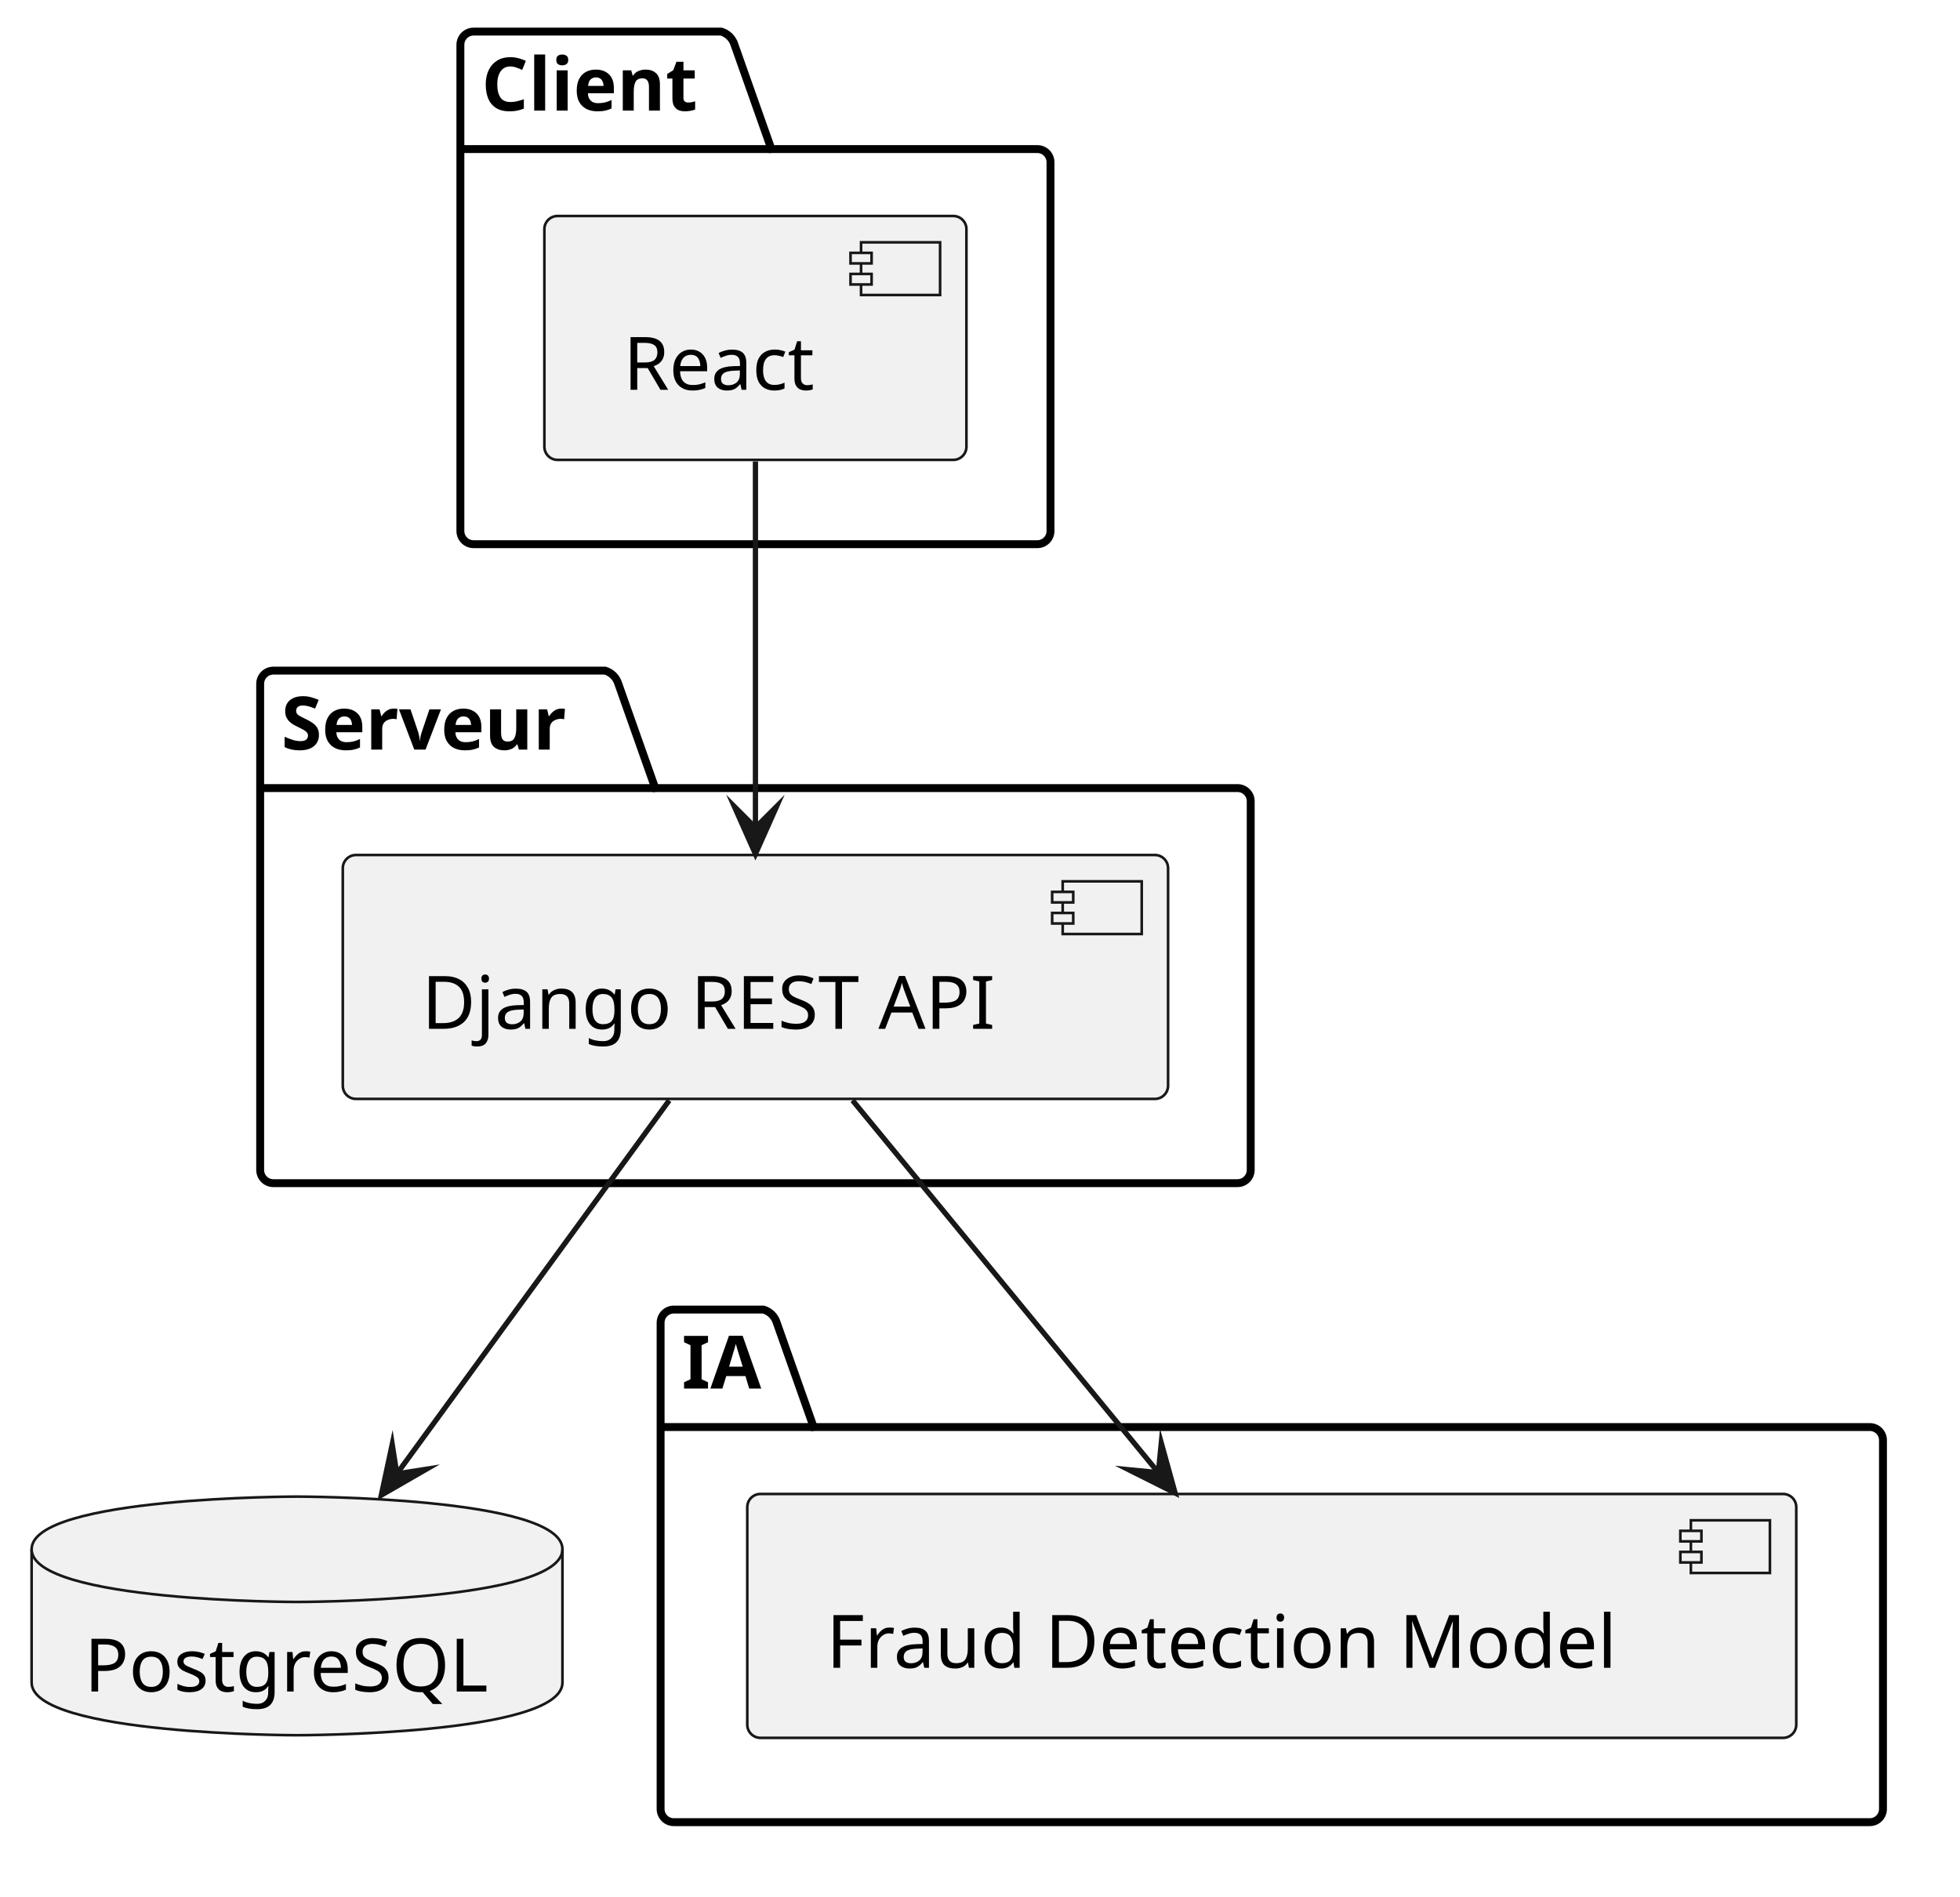
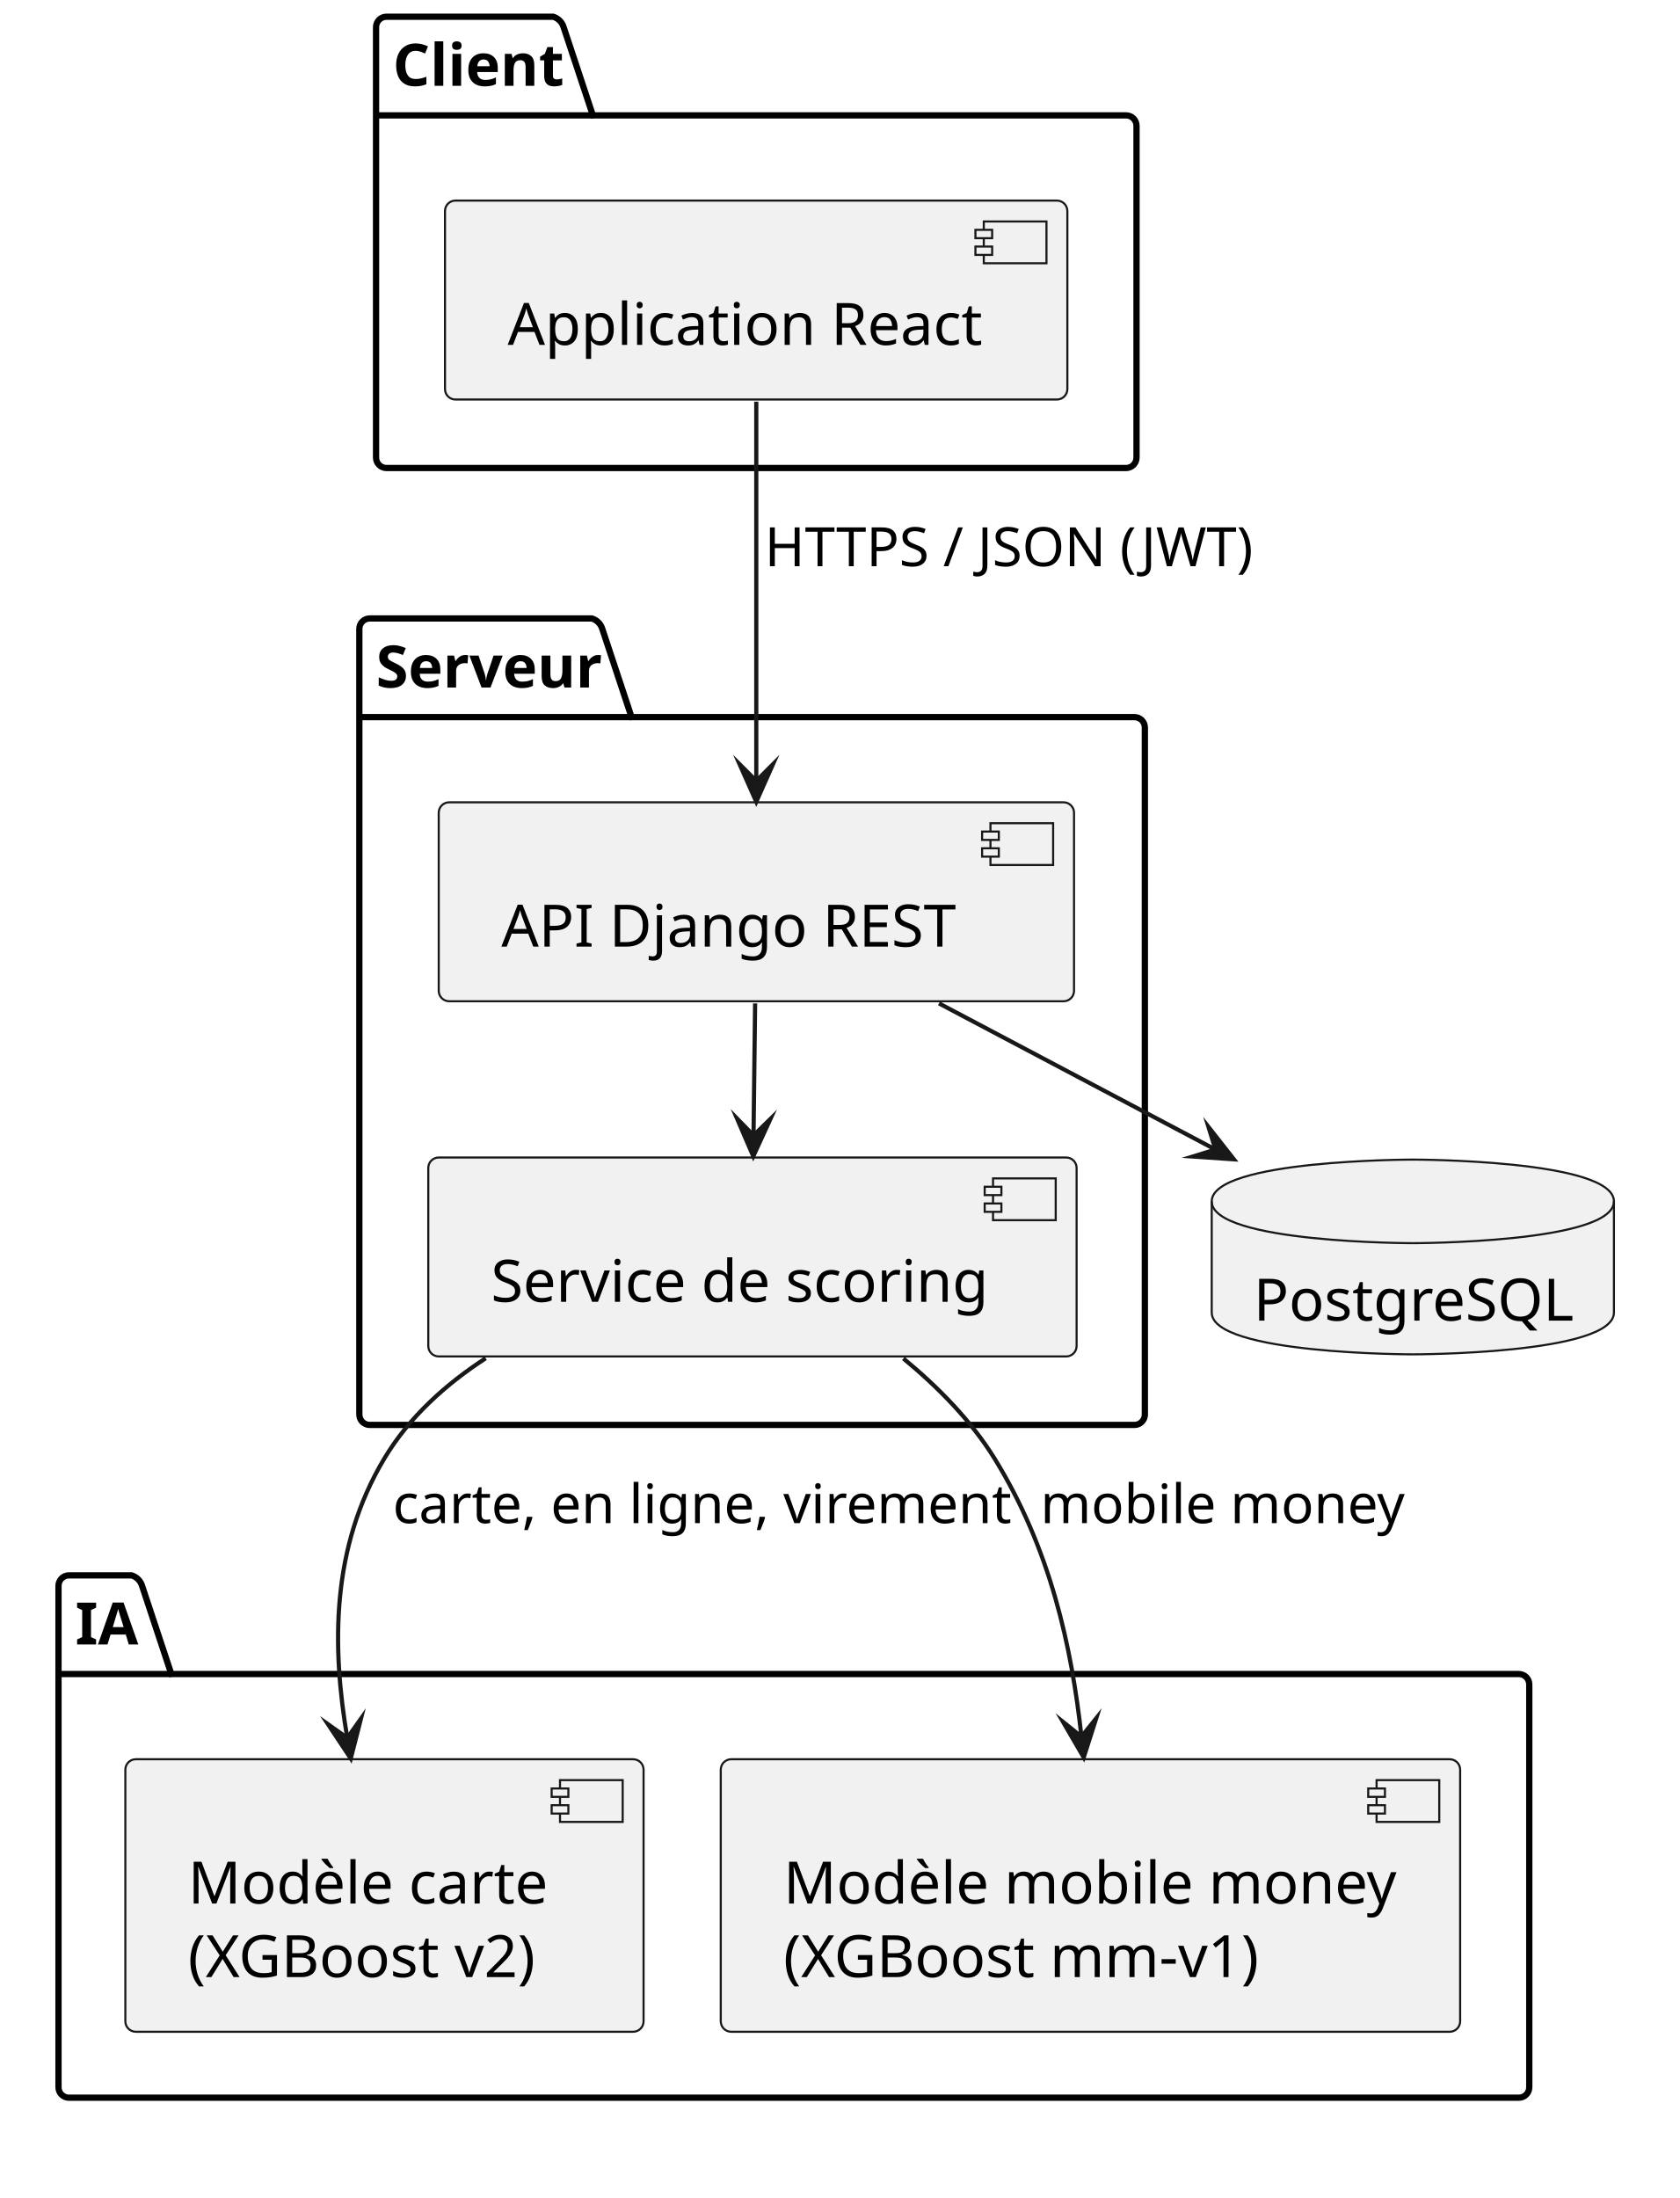
- <svg xmlns="http://www.w3.org/2000/svg" version="1.1" data-diagram-type="DESCRIPTION" style="width:372px;height:360px;background:#FFFFFF;" width="372px" height="360px" viewBox="0 0 372 360" zoomAndPan="magnify" preserveAspectRatio="none" contentStyleType="text/css">
+ <svg xmlns="http://www.w3.org/2000/svg" version="1.1" data-diagram-type="DESCRIPTION" style="width:402px;height:526px;background:#FFFFFF;" width="402px" height="526px" viewBox="0 0 402 526" zoomAndPan="magnify" preserveAspectRatio="none" contentStyleType="text/css">
  <defs />
  <g font-family="sans-serif" lengthAdjust="spacing">
-     <g class="cluster" data-qualified-name="Client" id="ent0001" data-source-line="1">
-       <path d="M89.88,6 L136.906,6 A3.75,3.75 0 0 1 139.406,8.5 L146.406,28.297 L196.88,28.297 A2.5,2.5 0 0 1 199.38,30.797 L199.38,100.8 A2.5,2.5 0 0 1 196.88,103.3 L89.88,103.3 A2.5,2.5 0 0 1 87.38,100.8 L87.38,8.5 A2.5,2.5 0 0 1 89.88,6" style="stroke:#000;stroke-width:1.5;" fill="none" />
-       <line x1="87.38" y1="28.297" x2="146.406" y2="28.297" style="stroke:#000;stroke-width:1.5;" />
-       <text x="91.38" y="20.995" fill="#000" font-size="14" textLength="46.026" font-weight="700">Client</text>
+     <g class="cluster" data-qualified-name="Client" id="ent0001" data-source-line="3">
+       <path d="M92.5,4 L132.39,4 A3.75,3.75 0 0 1 134.89,6.5 L141.89,27.609 L269.5,27.609 A2.5,2.5 0 0 1 272,30.109 L272,109.5 A2.5,2.5 0 0 1 269.5,112 L92.5,112 A2.5,2.5 0 0 1 90,109.5 L90,6.5 A2.5,2.5 0 0 1 92.5,4" style="stroke:#000;stroke-width:1.5;" fill="none" />
+       <line x1="90" y1="27.609" x2="141.89" y2="27.609" style="stroke:#000;stroke-width:1.5;" />
+       <text x="94" y="20.533" fill="#000" font-size="14" textLength="38.89" font-weight="700">Client</text>
    </g>
    <g class="cluster" data-qualified-name="Serveur" id="ent0003" data-source-line="7">
-       <path d="M51.88,127.3 L114.855,127.3 A3.75,3.75 0 0 1 117.355,129.8 L124.355,149.597 L234.88,149.597 A2.5,2.5 0 0 1 237.38,152.097 L237.38,222.09 A2.5,2.5 0 0 1 234.88,224.59 L51.88,224.59 A2.5,2.5 0 0 1 49.38,222.09 L49.38,129.8 A2.5,2.5 0 0 1 51.88,127.3" style="stroke:#000;stroke-width:1.5;" fill="none" />
-       <line x1="49.38" y1="149.597" x2="124.355" y2="149.597" style="stroke:#000;stroke-width:1.5;" />
-       <text x="53.38" y="142.295" fill="#000" font-size="14" textLength="61.975" font-weight="700">Serveur</text>
+       <path d="M88.5,148 L141.645,148 A3.75,3.75 0 0 1 144.145,150.5 L151.145,171.609 L271.5,171.609 A2.5,2.5 0 0 1 274,174.109 L274,338.5 A2.5,2.5 0 0 1 271.5,341 L88.5,341 A2.5,2.5 0 0 1 86,338.5 L86,150.5 A2.5,2.5 0 0 1 88.5,148" style="stroke:#000;stroke-width:1.5;" fill="none" />
+       <line x1="86" y1="171.609" x2="151.145" y2="171.609" style="stroke:#000;stroke-width:1.5;" />
+       <text x="90" y="164.533" fill="#000" font-size="14" textLength="52.145" font-weight="700">Serveur</text>
    </g>
-     <g class="cluster" data-qualified-name="IA" id="ent0005" data-source-line="13">
-       <path d="M127.88,248.59 L144.924,248.59 A3.75,3.75 0 0 1 147.424,251.09 L154.424,270.887 L354.88,270.887 A2.5,2.5 0 0 1 357.38,273.387 L357.38,343.39 A2.5,2.5 0 0 1 354.88,345.89 L127.88,345.89 A2.5,2.5 0 0 1 125.38,343.39 L125.38,251.09 A2.5,2.5 0 0 1 127.88,248.59" style="stroke:#000;stroke-width:1.5;" fill="none" />
-       <line x1="125.38" y1="270.887" x2="154.424" y2="270.887" style="stroke:#000;stroke-width:1.5;" />
-       <text x="129.38" y="263.585" fill="#000" font-size="14" textLength="16.044" font-weight="700">IA</text>
+     <g class="cluster" data-qualified-name="IA" id="ent0006" data-source-line="12">
+       <path d="M16.5,377 L31.5,377 A3.75,3.75 0 0 1 34,379.5 L41,400.609 L363.5,400.609 A2.5,2.5 0 0 1 366,403.109 L366,499.5 A2.5,2.5 0 0 1 363.5,502 L16.5,502 A2.5,2.5 0 0 1 14,499.5 L14,379.5 A2.5,2.5 0 0 1 16.5,377" style="stroke:#000;stroke-width:1.5;" fill="none" />
+       <line x1="14" y1="400.609" x2="41" y2="400.609" style="stroke:#000;stroke-width:1.5;" />
+       <text x="18" y="393.533" fill="#000" font-size="14" textLength="14" font-weight="700">IA</text>
    </g>
-     <g class="entity" data-qualified-name="Client.React" id="ent0002" data-source-line="3">
-       <rect x="103.32" y="41" width="80.106" height="46.297" fill="#F1F1F1" style="stroke:#181818;stroke-width:0.5;" rx="2.5" ry="2.5" />
-       <rect x="163.426" y="46" width="15" height="10" fill="#F1F1F1" style="stroke:#181818;stroke-width:0.5;" />
-       <rect x="161.426" y="48" width="4" height="2" fill="#F1F1F1" style="stroke:#181818;stroke-width:0.5;" />
-       <rect x="161.426" y="52" width="4" height="2" fill="#F1F1F1" style="stroke:#181818;stroke-width:0.5;" />
-       <text x="118.32" y="73.995" fill="#000" font-size="14" textLength="40.106">React</text>
+     <g class="entity" data-qualified-name="PostgreSQL" id="ent0009" data-source-line="17">
+       <path d="M290,287.5 C290,277.5 338.131,277.5 338.131,277.5 C338.131,277.5 386.262,277.5 386.262,287.5 L386.262,314.109 C386.262,324.109 338.131,324.109 338.131,324.109 C338.131,324.109 290,324.109 290,314.109 L290,287.5" style="stroke:#181818;stroke-width:0.5;" fill="#F1F1F1" />
+       <path d="M290,287.5 C290,297.5 338.131,297.5 338.131,297.5 C338.131,297.5 386.262,297.5 386.262,287.5" style="stroke:#181818;stroke-width:0.5;" fill="none" />
+       <text x="300" y="316.033" fill="#000" font-size="14" textLength="76.262">PostgreSQL</text>
    </g>
-     <g class="entity" data-qualified-name="Serveur.Django REST API" id="ent0004" data-source-line="9">
-       <rect x="65.06" y="162.3" width="156.635" height="46.297" fill="#F1F1F1" style="stroke:#181818;stroke-width:0.5;" rx="2.5" ry="2.5" />
-       <rect x="201.695" y="167.3" width="15" height="10" fill="#F1F1F1" style="stroke:#181818;stroke-width:0.5;" />
-       <rect x="199.695" y="169.3" width="4" height="2" fill="#F1F1F1" style="stroke:#181818;stroke-width:0.5;" />
-       <rect x="199.695" y="173.3" width="4" height="2" fill="#F1F1F1" style="stroke:#181818;stroke-width:0.5;" />
-       <text x="80.06" y="195.295" fill="#000" font-size="14" textLength="116.635">Django REST API</text>
+     <g class="entity" data-qualified-name="Client.React" id="ent0002" data-source-line="4">
+       <rect x="106.5" y="48" width="148.951" height="47.609" fill="#F1F1F1" style="stroke:#181818;stroke-width:0.5;" rx="2.5" ry="2.5" />
+       <rect x="235.451" y="53" width="15" height="10" fill="#F1F1F1" style="stroke:#181818;stroke-width:0.5;" />
+       <rect x="233.451" y="55" width="4" height="2" fill="#F1F1F1" style="stroke:#181818;stroke-width:0.5;" />
+       <rect x="233.451" y="59" width="4" height="2" fill="#F1F1F1" style="stroke:#181818;stroke-width:0.5;" />
+       <text x="121.5" y="82.533" fill="#000" font-size="14" textLength="108.951">Application React</text>
    </g>
-     <g class="entity" data-qualified-name="IA.Fraud Detection Model" id="ent0006" data-source-line="15">
-       <rect x="141.83" y="283.59" width="199.093" height="46.297" fill="#F1F1F1" style="stroke:#181818;stroke-width:0.5;" rx="2.5" ry="2.5" />
-       <rect x="320.923" y="288.59" width="15" height="10" fill="#F1F1F1" style="stroke:#181818;stroke-width:0.5;" />
-       <rect x="318.923" y="290.59" width="4" height="2" fill="#F1F1F1" style="stroke:#181818;stroke-width:0.5;" />
-       <rect x="318.923" y="294.59" width="4" height="2" fill="#F1F1F1" style="stroke:#181818;stroke-width:0.5;" />
-       <text x="156.83" y="316.585" fill="#000" font-size="14" textLength="159.093">Fraud Detection Model</text>
+     <g class="entity" data-qualified-name="Serveur.API" id="ent0004" data-source-line="8">
+       <rect x="105" y="192" width="152.048" height="47.609" fill="#F1F1F1" style="stroke:#181818;stroke-width:0.5;" rx="2.5" ry="2.5" />
+       <rect x="237.048" y="197" width="15" height="10" fill="#F1F1F1" style="stroke:#181818;stroke-width:0.5;" />
+       <rect x="235.048" y="199" width="4" height="2" fill="#F1F1F1" style="stroke:#181818;stroke-width:0.5;" />
+       <rect x="235.048" y="203" width="4" height="2" fill="#F1F1F1" style="stroke:#181818;stroke-width:0.5;" />
+       <text x="120" y="226.533" fill="#000" font-size="14" textLength="112.048">API Django REST</text>
    </g>
-     <g class="entity" data-qualified-name="PostgreSQL" id="ent0007" data-source-line="19">
-       <path d="M6,294.09 C6,284.09 56.376,284.09 56.376,284.09 C56.376,284.09 106.753,284.09 106.753,294.09 L106.753,319.387 C106.753,329.387 56.376,329.387 56.376,329.387 C56.376,329.387 6,329.387 6,319.387 L6,294.09" style="stroke:#181818;stroke-width:0.5;" fill="#F1F1F1" />
-       <path d="M6,294.09 C6,304.09 56.376,304.09 56.376,304.09 C56.376,304.09 106.753,304.09 106.753,294.09" style="stroke:#181818;stroke-width:0.5;" fill="none" />
-       <text x="16" y="321.085" fill="#000" font-size="14" textLength="80.753">PostgreSQL</text>
+     <g class="entity" data-qualified-name="Serveur.Scoring" id="ent0005" data-source-line="9">
+       <rect x="102.5" y="277" width="155.165" height="47.609" fill="#F1F1F1" style="stroke:#181818;stroke-width:0.5;" rx="2.5" ry="2.5" />
+       <rect x="237.665" y="282" width="15" height="10" fill="#F1F1F1" style="stroke:#181818;stroke-width:0.5;" />
+       <rect x="235.665" y="284" width="4" height="2" fill="#F1F1F1" style="stroke:#181818;stroke-width:0.5;" />
+       <rect x="235.665" y="288" width="4" height="2" fill="#F1F1F1" style="stroke:#181818;stroke-width:0.5;" />
+       <text x="117.5" y="311.533" fill="#000" font-size="14" textLength="115.165">Service de scoring</text>
    </g>
-     <g class="link" data-entity-1="ent0002" data-entity-2="ent0004" id="lnk8" data-source-line="21" data-link-type="dependency">
-       <path d="M143.38,87.59 C143.38,108.92 143.38,135.81 143.38,157.11" style="stroke:#181818;stroke-width:1;" fill="none" id="React-to-Django REST API" />
-       <polygon points="143.38,162.11,147.38,153.11,143.38,157.11,139.38,153.11,143.38,162.11" fill="#181818" style="stroke:#181818;stroke-width:1;stroke-linejoin:miter;stroke-miterlimit:10;" />
+     <g class="entity" data-qualified-name="IA.MC" id="ent0007" data-source-line="13">
+       <rect x="30" y="421" width="124.027" height="65.219" fill="#F1F1F1" style="stroke:#181818;stroke-width:0.5;" rx="2.5" ry="2.5" />
+       <rect x="134.027" y="426" width="15" height="10" fill="#F1F1F1" style="stroke:#181818;stroke-width:0.5;" />
+       <rect x="132.027" y="428" width="4" height="2" fill="#F1F1F1" style="stroke:#181818;stroke-width:0.5;" />
+       <rect x="132.027" y="432" width="4" height="2" fill="#F1F1F1" style="stroke:#181818;stroke-width:0.5;" />
+       <text x="45" y="455.533" fill="#000" font-size="14" textLength="80.931">Modèle carte</text>
+       <text x="45" y="473.143" fill="#000" font-size="14" textLength="84.027">(XGBoost v2)</text>
    </g>
-     <g class="link" data-entity-1="ent0004" data-entity-2="ent0007" id="lnk9" data-source-line="23" data-link-type="dependency">
-       <path d="M127.01,208.88 C111.36,230.35 90.846,258.47 75.316,279.77" style="stroke:#181818;stroke-width:1;" fill="none" id="Django REST API-to-PostgreSQL" />
-       <polygon points="72.37,283.81,80.904,278.894,75.316,279.77,74.44,274.181,72.37,283.81" fill="#181818" style="stroke:#181818;stroke-width:1;stroke-linejoin:miter;stroke-miterlimit:10;" />
+     <g class="entity" data-qualified-name="IA.MM" id="ent0008" data-source-line="14">
+       <rect x="172.5" y="421" width="176.958" height="65.219" fill="#F1F1F1" style="stroke:#181818;stroke-width:0.5;" rx="2.5" ry="2.5" />
+       <rect x="329.458" y="426" width="15" height="10" fill="#F1F1F1" style="stroke:#181818;stroke-width:0.5;" />
+       <rect x="327.458" y="428" width="4" height="2" fill="#F1F1F1" style="stroke:#181818;stroke-width:0.5;" />
+       <rect x="327.458" y="432" width="4" height="2" fill="#F1F1F1" style="stroke:#181818;stroke-width:0.5;" />
+       <text x="187.5" y="455.533" fill="#000" font-size="14" textLength="136.958">Modèle mobile money</text>
+       <text x="187.5" y="473.143" fill="#000" font-size="14" textLength="112.014">(XGBoost mm-v1)</text>
    </g>
-     <g class="link" data-entity-1="ent0004" data-entity-2="ent0006" id="lnk10" data-source-line="25" data-link-type="dependency">
-       <path d="M161.81,208.88 C179.33,230.21 202.355,258.247 219.855,279.537" style="stroke:#181818;stroke-width:1;" fill="none" id="Django REST API-to-Fraud Detection Model" />
-       <polygon points="223.03,283.4,220.405,273.907,219.855,279.537,214.225,278.987,223.03,283.4" fill="#181818" style="stroke:#181818;stroke-width:1;stroke-linejoin:miter;stroke-miterlimit:10;" />
+     <g class="link" data-entity-1="ent0002" data-entity-2="ent0004" id="lnk10" data-link-type="dependency">
+       <polygon points="181,191.879,185,182.879,181,186.879,177,182.879,181,191.879" fill="#181818" style="stroke:#181818;stroke-width:1;stroke-linejoin:miter;stroke-miterlimit:10;" />
+       <path d="M181,96.131 C181,122.537 181,160.477 181,186.879" style="stroke:#181818;stroke-width:1;" fill="none" />
+       <text x="183" y="135.495" fill="#000" font-size="13" textLength="127.099">HTTPS / JSON (JWT)</text>
+     </g>
+     <g class="link" data-entity-1="ent0004" data-entity-2="ent0009" id="lnk11" data-link-type="dependency">
+       <polygon points="295.315,277.434,289.227,269.691,290.894,275.097,285.488,276.764,295.315,277.434" fill="#181818" style="stroke:#181818;stroke-width:1;stroke-linejoin:miter;stroke-miterlimit:10;" />
+       <path d="M224.733,240.12 C246.781,251.776 268.994,263.519 290.894,275.097" style="stroke:#181818;stroke-width:1;" fill="none" />
+     </g>
+     <g class="link" data-entity-1="ent0004" data-entity-2="ent0005" id="lnk12" data-link-type="dependency">
+       <polygon points="180.281,276.716,184.389,267.765,180.341,271.716,176.389,267.668,180.281,276.716" fill="#181818" style="stroke:#181818;stroke-width:1;stroke-linejoin:miter;stroke-miterlimit:10;" />
+       <path d="M180.721,240.12 C180.584,251.536 180.479,260.278 180.341,271.716" style="stroke:#181818;stroke-width:1;" fill="none" />
+     </g>
+     <g class="link" data-entity-1="ent0005" data-entity-2="ent0007" id="lnk13" data-link-type="dependency">
+       <polygon points="83.952,420.828,86.388,411.285,83.114,415.898,78.501,412.625,83.952,420.828" fill="#181818" style="stroke:#181818;stroke-width:1;stroke-linejoin:miter;stroke-miterlimit:10;" />
+       <path d="M116.246,325.037 C106.575,331.323 97.879,339.196 92,349 C79.156,370.421 79.422,394.164 83.114,415.898" style="stroke:#181818;stroke-width:1;" fill="none" />
+       <text x="94" y="364.495" fill="#000" font-size="13" textLength="138.734">carte, en ligne, virement</text>
+     </g>
+     <g class="link" data-entity-1="ent0005" data-entity-2="ent0008" id="lnk14" data-link-type="dependency">
+       <polygon points="259.366,420.569,262.365,411.188,258.823,415.599,254.412,412.057,259.366,420.569" fill="#181818" style="stroke:#181818;stroke-width:1;stroke-linejoin:miter;stroke-miterlimit:10;" />
+       <path d="M216.208,325.098 C224.446,331.893 232.407,339.963 238,349 C251.369,370.599 256.465,394.017 258.823,415.599" style="stroke:#181818;stroke-width:1;" fill="none" />
+       <text x="249" y="364.495" fill="#000" font-size="13" textLength="80.926">mobile money</text>
    </g>
  </g>
</svg>
